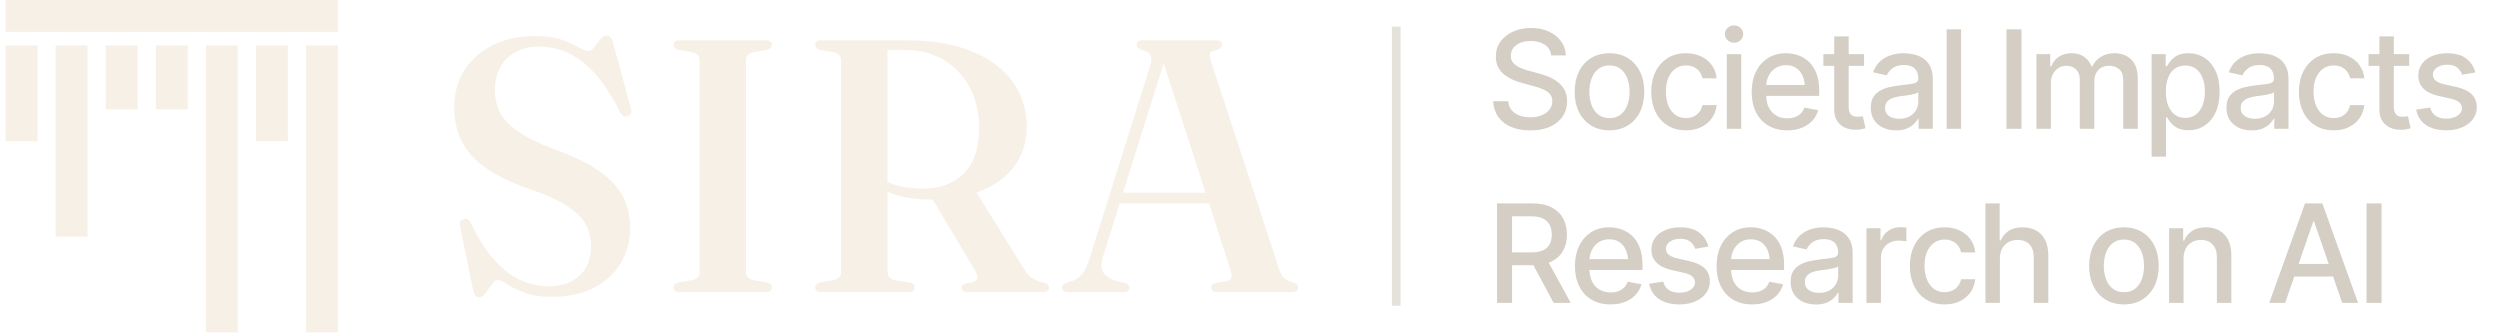
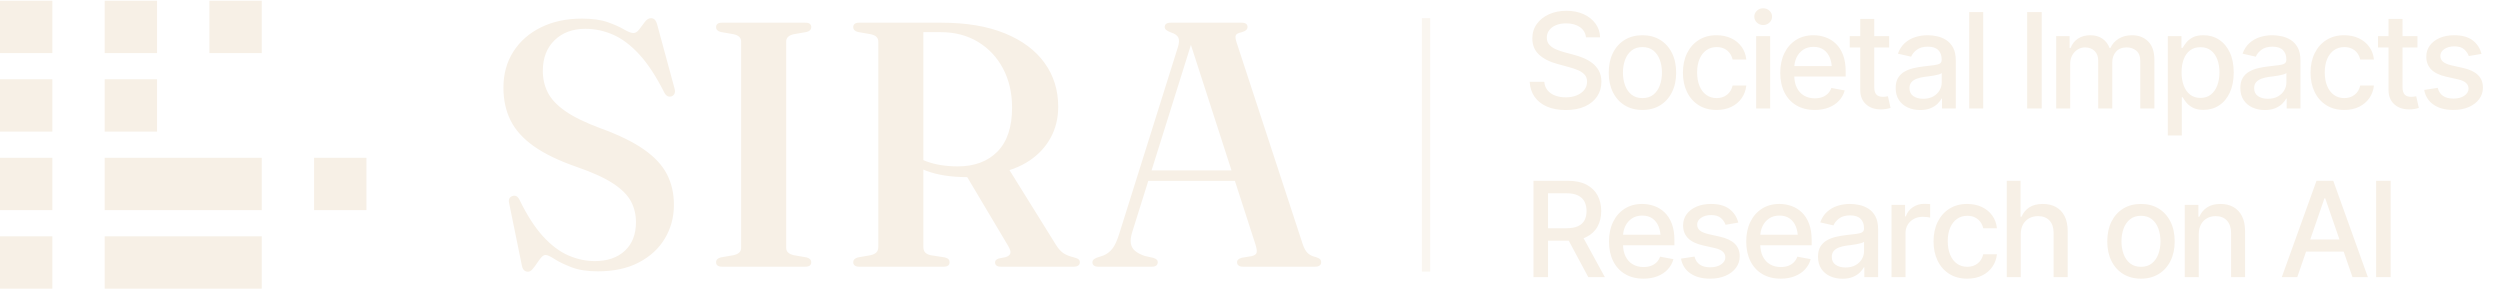
- <svg xmlns="http://www.w3.org/2000/svg" viewBox="0 0 691.9 92.4" width="692" height="92">
-   <path fill="#f7f0e6" d="M0.000 0.000h92.400v8.860h-92.400ZM0.000 12.658h8.860v26.581h-8.860ZM13.923 12.658h8.860v53.162h-8.860ZM27.847 12.658h8.860v17.721h-8.860ZM41.770 12.658h8.860v17.721h-8.860ZM55.693 12.658h8.860v79.742h-8.860ZM69.616 12.658h8.860v26.581h-8.860ZM83.540 12.658h8.860v79.742h-8.860Z" />
-   <path transform="translate(120.1 81.2)" fill="#f7f0e6" d="M31.67 1.33Q27.187 1.33 24.142 0.153Q21.098 -1.023 19.29 -2.193Q17.482 -3.363 16.723 -3.363Q16.078 -3.363 15.463 -2.639Q14.848 -1.915 14.221 -0.962Q13.593 -0.008 12.96 0.716Q12.327 1.44 11.647 1.44Q11.023 1.44 10.568 1.027Q10.113 0.615 9.933 -0.243L6.22 -18.433Q6.102 -19.108 6.341 -19.578Q6.58 -20.047 7.173 -20.257Q7.818 -20.503 8.334 -20.23Q8.85 -19.957 9.217 -19.223Q12.467 -12.537 15.997 -8.692Q19.528 -4.847 23.265 -3.228Q27.002 -1.61 30.823 -1.61Q36.278 -1.61 39.456 -4.57Q42.633 -7.53 42.647 -12.74Q42.66 -15.97 41.239 -18.689Q39.818 -21.408 36.103 -23.861Q32.388 -26.313 25.523 -28.67Q17.893 -31.335 13.308 -34.588Q8.723 -37.84 6.673 -41.967Q4.623 -46.093 4.623 -51.35Q4.623 -57.267 7.488 -61.732Q10.353 -66.197 15.435 -68.685Q20.517 -71.173 27.127 -71.173Q31.635 -71.173 34.54 -70.146Q37.445 -69.118 39.197 -68.077Q40.948 -67.037 41.927 -67.037Q42.807 -67.037 43.597 -68.095Q44.387 -69.153 45.2 -70.225Q46.013 -71.297 46.943 -71.297Q47.57 -71.297 48.004 -70.898Q48.438 -70.5 48.74 -69.43L53.737 -51.023Q53.947 -50.267 53.714 -49.69Q53.482 -49.113 52.863 -48.88Q52.23 -48.67 51.708 -48.938Q51.185 -49.205 50.82 -49.873Q47.295 -56.882 43.609 -60.887Q39.923 -64.892 36.061 -66.569Q32.198 -68.247 28.133 -68.247Q22.673 -68.247 19.298 -64.978Q15.923 -61.71 15.923 -56.137Q15.923 -52.835 17.327 -50.015Q18.732 -47.195 22.336 -44.664Q25.94 -42.133 32.513 -39.697Q40.427 -36.813 45.023 -33.567Q49.62 -30.322 51.583 -26.43Q53.547 -22.538 53.533 -17.683Q53.52 -12.42 50.942 -8.104Q48.365 -3.788 43.492 -1.229Q38.618 1.33 31.67 1.33ZM85.74 -5.423Q85.74 -4.566 86.302 -4.055Q86.865 -3.543 87.937 -3.3L91.593 -2.663Q92.93 -2.308 92.93 -1.268Q92.93 -0.696 92.526 -0.348Q92.122 0.0 91.24 0.0H67.317Q66.448 0.0 66.038 -0.348Q65.627 -0.696 65.627 -1.268Q65.627 -2.308 66.963 -2.663L70.62 -3.3Q71.717 -3.543 72.267 -4.055Q72.817 -4.566 72.817 -5.423V-64.577Q72.817 -65.434 72.267 -65.951Q71.717 -66.468 70.62 -66.7L66.963 -67.337Q65.627 -67.685 65.627 -68.74Q65.627 -69.332 66.038 -69.666Q66.448 -70.0 67.317 -70.0H91.24Q92.122 -70.0 92.526 -69.666Q92.93 -69.332 92.93 -68.74Q92.93 -67.685 91.593 -67.337L87.937 -66.7Q86.865 -66.468 86.302 -65.951Q85.74 -65.434 85.74 -64.577ZM163.78 -45.9Q163.78 -40.958 161.601 -36.981Q159.422 -33.003 155.449 -30.378Q151.477 -27.753 146.005 -26.777Q144.562 -26.533 143.222 -26.282Q141.883 -26.03 140.519 -25.867Q139.155 -25.703 137.575 -25.703Q134.158 -25.703 131.248 -26.158Q128.338 -26.613 125.978 -27.503Q123.618 -28.392 121.82 -29.68L122.217 -32.233Q123.795 -31.047 125.82 -30.275Q127.845 -29.503 130.17 -29.14Q132.495 -28.777 134.942 -28.777Q142.168 -28.777 146.356 -33.035Q150.543 -37.293 150.543 -45.647Q150.543 -51.933 147.967 -56.815Q145.39 -61.697 140.777 -64.492Q136.165 -67.287 130.078 -67.287H125.09V-5.68Q125.09 -4.673 125.594 -4.114Q126.098 -3.555 127.153 -3.3L131.277 -2.663Q132.043 -2.438 132.328 -2.117Q132.613 -1.795 132.613 -1.26Q132.613 0.0 130.923 0.0H106.667Q105.802 0.0 105.389 -0.353Q104.977 -0.707 104.977 -1.26Q104.977 -2.308 106.313 -2.663L109.97 -3.3Q111.078 -3.555 111.622 -4.114Q112.167 -4.673 112.167 -5.68V-64.577Q112.167 -65.443 111.617 -65.956Q111.067 -66.468 109.97 -66.7L106.313 -67.337Q104.977 -67.692 104.977 -68.74Q104.977 -69.332 105.389 -69.666Q105.802 -70.0 106.667 -70.0H130.308Q140.98 -70.0 148.452 -66.954Q155.925 -63.908 159.852 -58.479Q163.78 -53.05 163.78 -45.9ZM136.852 -27.09 149.283 -28.537 163.218 -6.133Q164.248 -4.508 165.402 -3.795Q166.555 -3.082 168.237 -2.69Q169.27 -2.415 169.628 -2.105Q169.987 -1.795 169.987 -1.26Q169.987 -0.707 169.554 -0.353Q169.122 0.0 168.243 0.0H147.342Q145.665 0.0 145.665 -1.26Q145.665 -1.662 145.922 -1.906Q146.18 -2.15 146.722 -2.357L148.712 -2.743Q149.858 -3.122 150.049 -3.851Q150.24 -4.58 149.432 -5.947ZM188.545 -27.627H216.465L216.682 -24.633H188.202ZM192.333 -1.26Q192.333 -0.707 191.932 -0.353Q191.532 0.0 190.663 0.0H175.273Q174.43 0.0 174.01 -0.347Q173.59 -0.693 173.59 -1.247Q173.59 -1.702 173.874 -1.997Q174.158 -2.292 174.803 -2.57L176.73 -3.208Q178.205 -3.802 179.287 -5.131Q180.37 -6.46 181.342 -9.617L198.082 -62.875Q198.673 -64.747 198.25 -65.703Q197.827 -66.66 196.145 -67.197Q195.165 -67.575 194.748 -67.922Q194.332 -68.268 194.332 -68.767Q194.332 -69.368 194.764 -69.684Q195.197 -70.0 196.075 -70.0H216.382Q217.262 -70.0 217.675 -69.684Q218.088 -69.368 218.088 -68.78Q218.088 -68.255 217.696 -67.891Q217.303 -67.527 216.365 -67.247Q215 -66.977 214.737 -66.4Q214.475 -65.823 214.928 -64.413L233.878 -6.597Q234.452 -4.81 235.318 -3.943Q236.185 -3.077 237.688 -2.765Q238.59 -2.463 238.902 -2.136Q239.215 -1.808 239.215 -1.26Q239.215 -0.707 238.788 -0.353Q238.362 0.0 237.495 0.0H216.788Q215.933 0.0 215.507 -0.353Q215.082 -0.707 215.082 -1.26Q215.082 -1.768 215.418 -2.065Q215.755 -2.362 216.445 -2.57L219.342 -3.04Q220.583 -3.355 220.717 -4.124Q220.85 -4.893 220.342 -6.457L201.395 -65.037L202.748 -66.49L185.003 -9.907Q184.402 -7.968 184.622 -6.662Q184.843 -5.355 185.857 -4.516Q186.87 -3.677 188.6 -3.087L191.03 -2.543Q191.693 -2.333 192.013 -2.052Q192.333 -1.77 192.333 -1.26Z" />
-   <rect x="385.4" y="7.4" width="2.4" height="77.6" fill="#d4cec4" opacity="0.6" />
-   <path transform="translate(412.4 35.8)" fill="#d4cec4" d="M11.482 0.453Q8.387 0.453 6.114 -0.525Q3.841 -1.503 2.557 -3.321Q1.273 -5.14 1.136 -7.645H5.322Q5.455 -6.145 6.303 -5.155Q7.151 -4.164 8.5 -3.674Q9.849 -3.184 11.459 -3.184Q13.229 -3.184 14.617 -3.748Q16.005 -4.312 16.801 -5.323Q17.597 -6.335 17.597 -7.689Q17.597 -8.914 16.894 -9.691Q16.191 -10.469 15.007 -10.977Q13.823 -11.485 12.343 -11.875L9.084 -12.766Q5.756 -13.664 3.828 -15.428Q1.9 -17.193 1.9 -20.084Q1.9 -22.466 3.188 -24.249Q4.475 -26.032 6.693 -27.025Q8.91 -28.018 11.675 -28.018Q14.484 -28.018 16.634 -27.029Q18.785 -26.04 20.03 -24.32Q21.275 -22.6 21.338 -20.395H17.286Q17.074 -22.299 15.521 -23.355Q13.968 -24.411 11.586 -24.411Q9.901 -24.411 8.654 -23.882Q7.407 -23.353 6.728 -22.425Q6.049 -21.497 6.049 -20.306Q6.049 -19.004 6.852 -18.185Q7.656 -17.367 8.823 -16.894Q9.99 -16.421 11.066 -16.128L13.745 -15.408Q15.063 -15.074 16.452 -14.513Q17.842 -13.953 19.039 -13.057Q20.236 -12.161 20.972 -10.832Q21.709 -9.504 21.709 -7.63Q21.709 -5.303 20.505 -3.475Q19.301 -1.648 17.018 -0.597Q14.736 0.453 11.482 0.453ZM33.469 0.43Q30.552 0.43 28.379 -0.907Q26.207 -2.245 25.01 -4.655Q23.813 -7.066 23.813 -10.257Q23.813 -13.493 25.01 -15.911Q26.207 -18.328 28.379 -19.666Q30.552 -21.004 33.469 -21.004Q36.401 -21.004 38.573 -19.666Q40.746 -18.328 41.95 -15.911Q43.155 -13.493 43.155 -10.257Q43.155 -7.066 41.95 -4.655Q40.746 -2.245 38.573 -0.907Q36.401 0.43 33.469 0.43ZM33.476 -2.969Q35.391 -2.969 36.627 -3.967Q37.863 -4.965 38.471 -6.63Q39.08 -8.294 39.08 -10.264Q39.08 -12.268 38.471 -13.935Q37.863 -15.601 36.627 -16.603Q35.391 -17.605 33.476 -17.605Q31.588 -17.605 30.346 -16.603Q29.105 -15.601 28.496 -13.935Q27.888 -12.268 27.888 -10.264Q27.888 -8.294 28.496 -6.63Q29.105 -4.965 30.346 -3.967Q31.588 -2.969 33.476 -2.969ZM54.751 0.43Q51.76 0.43 49.595 -0.944Q47.429 -2.319 46.262 -4.73Q45.095 -7.14 45.095 -10.257Q45.095 -13.434 46.285 -15.851Q47.474 -18.269 49.639 -19.636Q51.805 -21.004 54.721 -21.004Q57.085 -21.004 58.933 -20.137Q60.781 -19.271 61.924 -17.699Q63.067 -16.128 63.279 -14.027H59.345Q59.134 -15.003 58.551 -15.82Q57.969 -16.636 57.019 -17.12Q56.069 -17.605 54.773 -17.605Q53.092 -17.605 51.834 -16.721Q50.576 -15.838 49.873 -14.209Q49.17 -12.58 49.17 -10.354Q49.17 -8.101 49.858 -6.438Q50.547 -4.776 51.812 -3.872Q53.078 -2.969 54.773 -2.969Q56.518 -2.969 57.748 -3.93Q58.978 -4.891 59.345 -6.568H63.279Q63.064 -4.55 61.967 -2.971Q60.871 -1.392 59.039 -0.481Q57.208 0.43 54.751 0.43ZM66.103 0.0V-20.744H70.118V0.0ZM68.122 -23.928Q67.075 -23.928 66.326 -24.633Q65.576 -25.338 65.576 -26.333Q65.576 -27.331 66.326 -28.034Q67.075 -28.738 68.122 -28.738Q69.168 -28.738 69.918 -28.034Q70.667 -27.331 70.667 -26.335Q70.667 -25.338 69.918 -24.633Q69.168 -23.928 68.122 -23.928ZM82.906 0.43Q79.852 0.43 77.627 -0.892Q75.403 -2.215 74.211 -4.616Q73.02 -7.017 73.02 -10.227Q73.02 -13.422 74.198 -15.848Q75.377 -18.273 77.518 -19.638Q79.659 -21.004 82.542 -21.004Q84.305 -21.004 85.962 -20.427Q87.619 -19.85 88.936 -18.608Q90.254 -17.367 91.022 -15.386Q91.79 -13.404 91.79 -10.591V-9.151H75.291V-12.164H89.712L87.842 -11.163Q87.842 -13.077 87.248 -14.541Q86.654 -16.005 85.478 -16.838Q84.301 -17.671 82.557 -17.671Q80.813 -17.671 79.577 -16.831Q78.342 -15.99 77.689 -14.616Q77.035 -13.241 77.035 -11.608V-9.559Q77.035 -7.429 77.776 -5.941Q78.516 -4.453 79.848 -3.678Q81.18 -2.902 82.936 -2.902Q84.082 -2.902 85.023 -3.234Q85.964 -3.566 86.647 -4.234Q87.329 -4.902 87.686 -5.878L91.508 -5.166Q91.052 -3.488 89.881 -2.228Q88.71 -0.969 86.934 -0.269Q85.159 0.43 82.906 0.43ZM104.259 -20.744V-17.493H92.948V-20.744ZM95.969 -25.68H99.984V-6.086Q99.984 -4.665 100.585 -3.999Q101.186 -3.332 102.492 -3.332Q102.812 -3.332 103.177 -3.377Q103.543 -3.422 103.91 -3.496L104.66 -0.156Q104.047 0.048 103.327 0.16Q102.607 0.271 101.888 0.271Q99.186 0.271 97.577 -1.236Q95.969 -2.742 95.969 -5.262ZM113.154 0.453Q111.183 0.453 109.586 -0.28Q107.988 -1.013 107.061 -2.423Q106.133 -3.833 106.133 -5.863Q106.133 -7.63 106.812 -8.754Q107.491 -9.879 108.641 -10.545Q109.792 -11.211 111.204 -11.547Q112.616 -11.882 114.096 -12.053Q115.959 -12.272 117.112 -12.413Q118.264 -12.554 118.796 -12.879Q119.329 -13.204 119.329 -13.931V-14.035Q119.329 -15.783 118.338 -16.753Q117.347 -17.723 115.388 -17.723Q113.362 -17.723 112.189 -16.837Q111.016 -15.95 110.571 -14.851L106.771 -15.712Q107.45 -17.605 108.755 -18.77Q110.059 -19.935 111.757 -20.47Q113.454 -21.004 115.321 -21.004Q116.564 -21.004 117.956 -20.714Q119.347 -20.425 120.583 -19.653Q121.819 -18.881 122.596 -17.454Q123.374 -16.028 123.374 -13.768V0.0H119.425V-2.843H119.277Q118.898 -2.074 118.114 -1.316Q117.329 -0.557 116.104 -0.052Q114.879 0.453 113.154 0.453ZM114.022 -2.776Q115.707 -2.776 116.896 -3.44Q118.086 -4.104 118.715 -5.179Q119.344 -6.253 119.344 -7.466V-10.153Q119.121 -9.938 118.512 -9.76Q117.904 -9.582 117.123 -9.444Q116.342 -9.307 115.594 -9.211Q114.846 -9.114 114.356 -9.055Q113.187 -8.895 112.217 -8.544Q111.247 -8.194 110.668 -7.542Q110.089 -6.891 110.089 -5.804Q110.089 -4.308 111.196 -3.542Q112.304 -2.776 114.022 -2.776ZM131.237 -27.646V0.0H127.222V-27.646ZM148.026 -27.646V0.0H143.854V-27.646ZM152.178 0.0V-20.744H156.023V-17.337H156.305Q156.954 -19.063 158.427 -20.033Q159.901 -21.004 161.945 -21.004Q164.02 -21.004 165.426 -20.03Q166.833 -19.056 167.504 -17.337H167.727Q168.484 -19.011 170.096 -20.008Q171.709 -21.004 173.939 -21.004Q176.759 -21.004 178.556 -19.234Q180.352 -17.464 180.352 -13.901V0.0H176.307V-13.523Q176.307 -15.634 175.16 -16.575Q174.013 -17.516 172.418 -17.516Q170.451 -17.516 169.36 -16.3Q168.269 -15.085 168.269 -13.226V0.0H164.231V-13.79Q164.231 -15.471 163.188 -16.493Q162.146 -17.516 160.461 -17.516Q159.311 -17.516 158.338 -16.911Q157.366 -16.306 156.78 -15.243Q156.193 -14.179 156.193 -12.78V0.0ZM184.204 7.756V-20.744H188.115V-17.375H188.449Q188.813 -18.017 189.473 -18.87Q190.134 -19.724 191.316 -20.364Q192.498 -21.004 194.423 -21.004Q196.928 -21.004 198.886 -19.738Q200.843 -18.473 201.975 -16.081Q203.107 -13.69 203.107 -10.324Q203.107 -6.98 201.994 -4.572Q200.881 -2.163 198.921 -0.878Q196.962 0.408 194.438 0.408Q192.561 0.408 191.368 -0.23Q190.174 -0.868 189.495 -1.724Q188.816 -2.579 188.449 -3.236H188.219V7.756ZM193.563 -3.021Q195.359 -3.021 196.57 -3.991Q197.782 -4.962 198.4 -6.622Q199.018 -8.283 199.018 -10.354Q199.018 -12.413 198.407 -14.044Q197.797 -15.675 196.592 -16.625Q195.388 -17.575 193.563 -17.575Q191.8 -17.575 190.597 -16.677Q189.395 -15.779 188.774 -14.155Q188.152 -12.532 188.152 -10.354Q188.152 -8.183 188.781 -6.531Q189.41 -4.88 190.62 -3.95Q191.83 -3.021 193.563 -3.021ZM212.032 0.453Q210.061 0.453 208.464 -0.28Q206.866 -1.013 205.938 -2.423Q205.011 -3.833 205.011 -5.863Q205.011 -7.63 205.69 -8.754Q206.369 -9.879 207.519 -10.545Q208.67 -11.211 210.082 -11.547Q211.494 -11.882 212.974 -12.053Q214.837 -12.272 215.99 -12.413Q217.142 -12.554 217.674 -12.879Q218.207 -13.204 218.207 -13.931V-14.035Q218.207 -15.783 217.216 -16.753Q216.225 -17.723 214.266 -17.723Q212.24 -17.723 211.067 -16.837Q209.894 -15.95 209.449 -14.851L205.649 -15.712Q206.328 -17.605 207.633 -18.77Q208.937 -19.935 210.635 -20.47Q212.332 -21.004 214.199 -21.004Q215.442 -21.004 216.834 -20.714Q218.225 -20.425 219.461 -19.653Q220.697 -18.881 221.474 -17.454Q222.252 -16.028 222.252 -13.768V0.0H218.303V-2.843H218.155Q217.776 -2.074 216.991 -1.316Q216.207 -0.557 214.982 -0.052Q213.757 0.453 212.032 0.453ZM212.9 -2.776Q214.585 -2.776 215.774 -3.44Q216.964 -4.104 217.593 -5.179Q218.222 -6.253 218.222 -7.466V-10.153Q217.999 -9.938 217.39 -9.76Q216.782 -9.582 216.001 -9.444Q215.22 -9.307 214.472 -9.211Q213.724 -9.114 213.234 -9.055Q212.065 -8.895 211.095 -8.544Q210.124 -8.194 209.546 -7.542Q208.967 -6.891 208.967 -5.804Q208.967 -4.308 210.074 -3.542Q211.182 -2.776 212.9 -2.776ZM234.806 0.43Q231.815 0.43 229.65 -0.944Q227.484 -2.319 226.317 -4.73Q225.15 -7.14 225.15 -10.257Q225.15 -13.434 226.339 -15.851Q227.529 -18.269 229.694 -19.636Q231.859 -21.004 234.776 -21.004Q237.14 -21.004 238.988 -20.137Q240.836 -19.271 241.979 -17.699Q243.122 -16.128 243.334 -14.027H239.4Q239.188 -15.003 238.606 -15.82Q238.023 -16.636 237.073 -17.12Q236.123 -17.605 234.828 -17.605Q233.147 -17.605 231.889 -16.721Q230.631 -15.838 229.928 -14.209Q229.225 -12.58 229.225 -10.354Q229.225 -8.101 229.913 -6.438Q230.601 -4.776 231.867 -3.872Q233.132 -2.969 234.828 -2.969Q236.572 -2.969 237.802 -3.93Q239.033 -4.891 239.4 -6.568H243.334Q243.118 -4.55 242.022 -2.971Q240.925 -1.392 239.094 -0.481Q237.263 0.43 234.806 0.43ZM255.814 -20.744V-17.493H244.503V-20.744ZM247.523 -25.68H251.539V-6.086Q251.539 -4.665 252.14 -3.999Q252.741 -3.332 254.047 -3.332Q254.366 -3.332 254.732 -3.377Q255.097 -3.422 255.465 -3.496L256.214 -0.156Q255.602 0.048 254.882 0.16Q254.162 0.271 253.442 0.271Q250.741 0.271 249.132 -1.236Q247.523 -2.742 247.523 -5.262ZM274.194 -15.653 270.542 -15.029Q270.201 -16.065 269.242 -16.939Q268.282 -17.812 266.386 -17.812Q264.679 -17.812 263.536 -17.039Q262.393 -16.265 262.393 -15.081Q262.393 -14.038 263.163 -13.393Q263.933 -12.747 265.636 -12.35L268.947 -11.608Q271.793 -10.962 273.197 -9.574Q274.602 -8.186 274.602 -6.004Q274.602 -4.134 273.526 -2.681Q272.45 -1.228 270.544 -0.399Q268.639 0.43 266.134 0.43Q262.645 0.43 260.454 -1.071Q258.263 -2.572 257.754 -5.314L261.636 -5.908Q262.011 -4.375 263.15 -3.601Q264.289 -2.828 266.111 -2.828Q268.086 -2.828 269.28 -3.663Q270.475 -4.498 270.475 -5.678Q270.475 -7.648 267.536 -8.327L264.041 -9.114Q261.124 -9.778 259.74 -11.213Q258.355 -12.647 258.355 -14.844Q258.355 -16.688 259.382 -18.072Q260.408 -19.456 262.217 -20.23Q264.026 -21.004 266.356 -21.004Q269.733 -21.004 271.654 -19.54Q273.574 -18.076 274.194 -15.653Z" />
-   <path transform="translate(412.4 84.2)" fill="#d4cec4" d="M2.227 0.0V-27.646H12.09Q15.304 -27.646 17.421 -26.539Q19.538 -25.431 20.598 -23.474Q21.657 -21.516 21.657 -18.97Q21.657 -16.432 20.599 -14.51Q19.542 -12.587 17.412 -11.526Q15.282 -10.465 12.068 -10.465H4.616V-14.035H11.675Q13.723 -14.035 14.996 -14.621Q16.269 -15.207 16.859 -16.31Q17.449 -17.412 17.449 -18.97Q17.449 -20.544 16.851 -21.687Q16.254 -22.83 14.981 -23.449Q13.708 -24.069 11.645 -24.069H6.398V0.0ZM17.953 0.0 11.259 -12.484H15.883L22.704 0.0ZM33.773 0.43Q30.719 0.43 28.494 -0.892Q26.27 -2.215 25.079 -4.616Q23.887 -7.017 23.887 -10.227Q23.887 -13.422 25.066 -15.848Q26.244 -18.273 28.385 -19.638Q30.526 -21.004 33.41 -21.004Q35.172 -21.004 36.829 -20.427Q38.486 -19.85 39.804 -18.608Q41.121 -17.367 41.889 -15.386Q42.657 -13.404 42.657 -10.591V-9.151H26.158V-12.164H40.579L38.709 -11.163Q38.709 -13.077 38.115 -14.541Q37.521 -16.005 36.345 -16.838Q35.169 -17.671 33.424 -17.671Q31.68 -17.671 30.445 -16.831Q29.209 -15.99 28.556 -14.616Q27.903 -13.241 27.903 -11.608V-9.559Q27.903 -7.429 28.643 -5.941Q29.383 -4.453 30.715 -3.678Q32.048 -2.902 33.803 -2.902Q34.95 -2.902 35.89 -3.234Q36.831 -3.566 37.514 -4.234Q38.197 -4.902 38.553 -5.878L42.375 -5.166Q41.919 -3.488 40.748 -2.228Q39.577 -0.969 37.801 -0.269Q36.026 0.43 33.773 0.43ZM60.982 -15.653 57.33 -15.029Q56.989 -16.065 56.03 -16.939Q55.07 -17.812 53.174 -17.812Q51.467 -17.812 50.324 -17.039Q49.181 -16.265 49.181 -15.081Q49.181 -14.038 49.951 -13.393Q50.721 -12.747 52.424 -12.35L55.735 -11.608Q58.581 -10.962 59.985 -9.574Q61.39 -8.186 61.39 -6.004Q61.39 -4.134 60.314 -2.681Q59.238 -1.228 57.332 -0.399Q55.427 0.43 52.922 0.43Q49.433 0.43 47.242 -1.071Q45.051 -2.572 44.542 -5.314L48.424 -5.908Q48.799 -4.375 49.938 -3.601Q51.077 -2.828 52.899 -2.828Q54.874 -2.828 56.069 -3.663Q57.263 -4.498 57.263 -5.678Q57.263 -7.648 54.324 -8.327L50.829 -9.114Q47.912 -9.778 46.528 -11.213Q45.144 -12.647 45.144 -14.844Q45.144 -16.688 46.17 -18.072Q47.196 -19.456 49.005 -20.23Q50.814 -21.004 53.144 -21.004Q56.521 -21.004 58.442 -19.54Q60.362 -18.076 60.982 -15.653ZM73.146 0.43Q70.092 0.43 67.867 -0.892Q65.643 -2.215 64.452 -4.616Q63.26 -7.017 63.26 -10.227Q63.26 -13.422 64.439 -15.848Q65.617 -18.273 67.758 -19.638Q69.899 -21.004 72.783 -21.004Q74.545 -21.004 76.202 -20.427Q77.859 -19.85 79.177 -18.608Q80.494 -17.367 81.262 -15.386Q82.03 -13.404 82.03 -10.591V-9.151H65.531V-12.164H79.952L78.082 -11.163Q78.082 -13.077 77.488 -14.541Q76.894 -16.005 75.718 -16.838Q74.542 -17.671 72.797 -17.671Q71.053 -17.671 69.818 -16.831Q68.582 -15.99 67.929 -14.616Q67.276 -13.241 67.276 -11.608V-9.559Q67.276 -7.429 68.016 -5.941Q68.756 -4.453 70.089 -3.678Q71.421 -2.902 73.176 -2.902Q74.323 -2.902 75.263 -3.234Q76.204 -3.566 76.887 -4.234Q77.57 -4.902 77.926 -5.878L81.748 -5.166Q81.292 -3.488 80.121 -2.228Q78.95 -0.969 77.175 -0.269Q75.399 0.43 73.146 0.43ZM90.87 0.453Q88.899 0.453 87.302 -0.28Q85.704 -1.013 84.776 -2.423Q83.849 -3.833 83.849 -5.863Q83.849 -7.63 84.528 -8.754Q85.207 -9.879 86.357 -10.545Q87.508 -11.211 88.92 -11.547Q90.332 -11.882 91.812 -12.053Q93.675 -12.272 94.827 -12.413Q95.98 -12.554 96.512 -12.879Q97.045 -13.204 97.045 -13.931V-14.035Q97.045 -15.783 96.054 -16.753Q95.063 -17.723 93.104 -17.723Q91.078 -17.723 89.905 -16.837Q88.732 -15.95 88.287 -14.851L84.487 -15.712Q85.166 -17.605 86.47 -18.77Q87.775 -19.935 89.473 -20.47Q91.17 -21.004 93.037 -21.004Q94.28 -21.004 95.672 -20.714Q97.063 -20.425 98.299 -19.653Q99.535 -18.881 100.312 -17.454Q101.09 -16.028 101.09 -13.768V0.0H97.141V-2.843H96.993Q96.614 -2.074 95.829 -1.316Q95.045 -0.557 93.82 -0.052Q92.595 0.453 90.87 0.453ZM91.738 -2.776Q93.423 -2.776 94.612 -3.44Q95.802 -4.104 96.431 -5.179Q97.06 -6.253 97.06 -7.466V-10.153Q96.837 -9.938 96.228 -9.76Q95.62 -9.582 94.839 -9.444Q94.057 -9.307 93.31 -9.211Q92.562 -9.114 92.072 -9.055Q90.903 -8.895 89.933 -8.544Q88.962 -8.194 88.383 -7.542Q87.805 -6.891 87.805 -5.804Q87.805 -4.308 88.912 -3.542Q90.02 -2.776 91.738 -2.776ZM104.938 0.0V-20.744H108.82V-17.427H109.042Q109.614 -19.1 111.055 -20.067Q112.497 -21.034 114.312 -21.034Q114.69 -21.034 115.202 -21.011Q115.714 -20.989 116.026 -20.945V-17.093Q115.781 -17.163 115.16 -17.239Q114.538 -17.315 113.904 -17.315Q112.482 -17.315 111.358 -16.712Q110.233 -16.109 109.593 -15.057Q108.953 -14.005 108.953 -12.639V0.0ZM126.651 0.43Q123.66 0.43 121.494 -0.944Q119.329 -2.319 118.162 -4.73Q116.995 -7.14 116.995 -10.257Q116.995 -13.434 118.184 -15.851Q119.373 -18.269 121.539 -19.636Q123.704 -21.004 126.621 -21.004Q128.985 -21.004 130.833 -20.137Q132.681 -19.271 133.824 -17.699Q134.967 -16.128 135.178 -14.027H131.245Q131.033 -15.003 130.451 -15.82Q129.868 -16.636 128.918 -17.12Q127.968 -17.605 126.673 -17.605Q124.992 -17.605 123.734 -16.721Q122.476 -15.838 121.773 -14.209Q121.069 -12.58 121.069 -10.354Q121.069 -8.101 121.758 -6.438Q122.446 -4.776 123.712 -3.872Q124.977 -2.969 126.673 -2.969Q128.417 -2.969 129.647 -3.93Q130.877 -4.891 131.245 -6.568H135.178Q134.963 -4.55 133.867 -2.971Q132.77 -1.392 130.939 -0.481Q129.107 0.43 126.651 0.43ZM142.018 -12.305V0.0H138.002V-27.646H141.958V-17.337H142.24Q142.96 -19.026 144.452 -20.015Q145.944 -21.004 148.363 -21.004Q150.493 -21.004 152.095 -20.128Q153.696 -19.252 154.588 -17.514Q155.481 -15.775 155.481 -13.181V0.0H151.436V-12.691Q151.436 -14.988 150.258 -16.248Q149.079 -17.508 146.983 -17.508Q145.539 -17.508 144.424 -16.894Q143.309 -16.28 142.663 -15.124Q142.018 -13.968 142.018 -12.305ZM176.488 0.43Q173.572 0.43 171.399 -0.907Q169.226 -2.245 168.029 -4.655Q166.833 -7.066 166.833 -10.257Q166.833 -13.493 168.029 -15.911Q169.226 -18.328 171.399 -19.666Q173.572 -21.004 176.488 -21.004Q179.42 -21.004 181.593 -19.666Q183.766 -18.328 184.97 -15.911Q186.174 -13.493 186.174 -10.257Q186.174 -7.066 184.97 -4.655Q183.766 -2.245 181.593 -0.907Q179.42 0.43 176.488 0.43ZM176.496 -2.969Q178.411 -2.969 179.646 -3.967Q180.882 -4.965 181.491 -6.63Q182.099 -8.294 182.099 -10.264Q182.099 -12.268 181.491 -13.935Q180.882 -15.601 179.646 -16.603Q178.411 -17.605 176.496 -17.605Q174.607 -17.605 173.366 -16.603Q172.124 -15.601 171.516 -13.935Q170.907 -12.268 170.907 -10.264Q170.907 -8.294 171.516 -6.63Q172.124 -4.965 173.366 -3.967Q174.607 -2.969 176.496 -2.969ZM193.08 -12.305V0.0H189.065V-20.744H192.976V-17.337H193.243Q193.96 -19.011 195.461 -20.008Q196.962 -21.004 199.307 -21.004Q201.426 -21.004 203.012 -20.121Q204.599 -19.237 205.482 -17.497Q206.365 -15.757 206.365 -13.181V0.0H202.35V-12.691Q202.35 -14.944 201.17 -16.226Q199.99 -17.508 197.941 -17.508Q196.542 -17.508 195.442 -16.894Q194.342 -16.28 193.711 -15.124Q193.08 -13.968 193.08 -12.305ZM221.335 0.0H216.897L226.857 -27.646H231.666L241.597 0.0H237.188L229.358 -22.622H229.136ZM222.077 -10.821H236.431V-7.325H222.077ZM248.128 -27.646V0.0H243.957V-27.646Z" />
+ <svg xmlns="http://www.w3.org/2000/svg" viewBox="0 0 717.2 82.6" width="717" height="83">
+   <path fill="#f7f0e6" d="M0.000 0.000h15.018v15.018h-15.018ZM30.036 0.000h15.018v15.018h-15.018ZM60.073 0.000h15.018v15.018h-15.018ZM0.000 22.527h15.018v15.018h-15.018ZM30.036 22.527h15.018v15.018h-15.018ZM0.000 45.055h15.018v15.018h-15.018ZM30.036 45.055h45.055v15.018h-45.055ZM90.109 45.055h15.018v15.018h-15.018ZM0.000 67.582h15.018v15.018h-15.018ZM30.036 67.582h45.055v15.018h-45.055Z" />
+   <path transform="translate(139.8 76.3)" fill="#f7f0e6" d="M31.67 1.33Q27.187 1.33 24.142 0.153Q21.098 -1.023 19.29 -2.193Q17.482 -3.363 16.723 -3.363Q16.078 -3.363 15.463 -2.639Q14.848 -1.915 14.221 -0.962Q13.593 -0.008 12.96 0.716Q12.327 1.44 11.647 1.44Q11.023 1.44 10.568 1.027Q10.113 0.615 9.933 -0.243L6.22 -18.433Q6.102 -19.108 6.341 -19.578Q6.58 -20.047 7.173 -20.257Q7.818 -20.503 8.334 -20.23Q8.85 -19.957 9.217 -19.223Q12.467 -12.537 15.997 -8.692Q19.528 -4.847 23.265 -3.228Q27.002 -1.61 30.823 -1.61Q36.278 -1.61 39.456 -4.57Q42.633 -7.53 42.647 -12.74Q42.66 -15.97 41.239 -18.689Q39.818 -21.408 36.103 -23.861Q32.388 -26.313 25.523 -28.67Q17.893 -31.335 13.308 -34.588Q8.723 -37.84 6.673 -41.967Q4.623 -46.093 4.623 -51.35Q4.623 -57.267 7.488 -61.732Q10.353 -66.197 15.435 -68.685Q20.517 -71.173 27.127 -71.173Q31.635 -71.173 34.54 -70.146Q37.445 -69.118 39.197 -68.077Q40.948 -67.037 41.927 -67.037Q42.807 -67.037 43.597 -68.095Q44.387 -69.153 45.2 -70.225Q46.013 -71.297 46.943 -71.297Q47.57 -71.297 48.004 -70.898Q48.438 -70.5 48.74 -69.43L53.737 -51.023Q53.947 -50.267 53.714 -49.69Q53.482 -49.113 52.863 -48.88Q52.23 -48.67 51.708 -48.938Q51.185 -49.205 50.82 -49.873Q47.295 -56.882 43.609 -60.887Q39.923 -64.892 36.061 -66.569Q32.198 -68.247 28.133 -68.247Q22.673 -68.247 19.298 -64.978Q15.923 -61.71 15.923 -56.137Q15.923 -52.835 17.327 -50.015Q18.732 -47.195 22.336 -44.664Q25.94 -42.133 32.513 -39.697Q40.427 -36.813 45.023 -33.567Q49.62 -30.322 51.583 -26.43Q53.547 -22.538 53.533 -17.683Q53.52 -12.42 50.942 -8.104Q48.365 -3.788 43.492 -1.229Q38.618 1.33 31.67 1.33ZM85.74 -5.423Q85.74 -4.566 86.302 -4.055Q86.865 -3.543 87.937 -3.3L91.593 -2.663Q92.93 -2.308 92.93 -1.268Q92.93 -0.696 92.526 -0.348Q92.122 0.0 91.24 0.0H67.317Q66.448 0.0 66.038 -0.348Q65.627 -0.696 65.627 -1.268Q65.627 -2.308 66.963 -2.663L70.62 -3.3Q71.717 -3.543 72.267 -4.055Q72.817 -4.566 72.817 -5.423V-64.577Q72.817 -65.434 72.267 -65.951Q71.717 -66.468 70.62 -66.7L66.963 -67.337Q65.627 -67.685 65.627 -68.74Q65.627 -69.332 66.038 -69.666Q66.448 -70.0 67.317 -70.0H91.24Q92.122 -70.0 92.526 -69.666Q92.93 -69.332 92.93 -68.74Q92.93 -67.685 91.593 -67.337L87.937 -66.7Q86.865 -66.468 86.302 -65.951Q85.74 -65.434 85.74 -64.577ZM163.78 -45.9Q163.78 -40.958 161.601 -36.981Q159.422 -33.003 155.449 -30.378Q151.477 -27.753 146.005 -26.777Q144.562 -26.533 143.222 -26.282Q141.883 -26.03 140.519 -25.867Q139.155 -25.703 137.575 -25.703Q134.158 -25.703 131.248 -26.158Q128.338 -26.613 125.978 -27.503Q123.618 -28.392 121.82 -29.68L122.217 -32.233Q123.795 -31.047 125.82 -30.275Q127.845 -29.503 130.17 -29.14Q132.495 -28.777 134.942 -28.777Q142.168 -28.777 146.356 -33.035Q150.543 -37.293 150.543 -45.647Q150.543 -51.933 147.967 -56.815Q145.39 -61.697 140.777 -64.492Q136.165 -67.287 130.078 -67.287H125.09V-5.68Q125.09 -4.673 125.594 -4.114Q126.098 -3.555 127.153 -3.3L131.277 -2.663Q132.043 -2.438 132.328 -2.117Q132.613 -1.795 132.613 -1.26Q132.613 0.0 130.923 0.0H106.667Q105.802 0.0 105.389 -0.353Q104.977 -0.707 104.977 -1.26Q104.977 -2.308 106.313 -2.663L109.97 -3.3Q111.078 -3.555 111.622 -4.114Q112.167 -4.673 112.167 -5.68V-64.577Q112.167 -65.443 111.617 -65.956Q111.067 -66.468 109.97 -66.7L106.313 -67.337Q104.977 -67.692 104.977 -68.74Q104.977 -69.332 105.389 -69.666Q105.802 -70.0 106.667 -70.0H130.308Q140.98 -70.0 148.452 -66.954Q155.925 -63.908 159.852 -58.479Q163.78 -53.05 163.78 -45.9ZM136.852 -27.09 149.283 -28.537 163.218 -6.133Q164.248 -4.508 165.402 -3.795Q166.555 -3.082 168.237 -2.69Q169.27 -2.415 169.628 -2.105Q169.987 -1.795 169.987 -1.26Q169.987 -0.707 169.554 -0.353Q169.122 0.0 168.243 0.0H147.342Q145.665 0.0 145.665 -1.26Q145.665 -1.662 145.922 -1.906Q146.18 -2.15 146.722 -2.357L148.712 -2.743Q149.858 -3.122 150.049 -3.851Q150.24 -4.58 149.432 -5.947ZM188.545 -27.627H216.465L216.682 -24.633H188.202ZM192.333 -1.26Q192.333 -0.707 191.932 -0.353Q191.532 0.0 190.663 0.0H175.273Q174.43 0.0 174.01 -0.347Q173.59 -0.693 173.59 -1.247Q173.59 -1.702 173.874 -1.997Q174.158 -2.292 174.803 -2.57L176.73 -3.208Q178.205 -3.802 179.287 -5.131Q180.37 -6.46 181.342 -9.617L198.082 -62.875Q198.673 -64.747 198.25 -65.703Q197.827 -66.66 196.145 -67.197Q195.165 -67.575 194.748 -67.922Q194.332 -68.268 194.332 -68.767Q194.332 -69.368 194.764 -69.684Q195.197 -70.0 196.075 -70.0H216.382Q217.262 -70.0 217.675 -69.684Q218.088 -69.368 218.088 -68.78Q218.088 -68.255 217.696 -67.891Q217.303 -67.527 216.365 -67.247Q215 -66.977 214.737 -66.4Q214.475 -65.823 214.928 -64.413L233.878 -6.597Q234.452 -4.81 235.318 -3.943Q236.185 -3.077 237.688 -2.765Q238.59 -2.463 238.902 -2.136Q239.215 -1.808 239.215 -1.26Q239.215 -0.707 238.788 -0.353Q238.362 0.0 237.495 0.0H216.788Q215.933 0.0 215.507 -0.353Q215.082 -0.707 215.082 -1.26Q215.082 -1.768 215.418 -2.065Q215.755 -2.362 216.445 -2.57L219.342 -3.04Q220.583 -3.355 220.717 -4.124Q220.85 -4.893 220.342 -6.457L201.395 -65.037L202.748 -66.49L185.003 -9.907Q184.402 -7.968 184.622 -6.662Q184.843 -5.355 185.857 -4.516Q186.87 -3.677 188.6 -3.087L191.03 -2.543Q191.693 -2.333 192.013 -2.052Q192.333 -1.77 192.333 -1.26Z" />
+   <rect x="407.9" y="5.0" width="2.4" height="72.7" fill="#f7f0e6" opacity="0.6" />
+   <path transform="translate(437.7 30.9)" fill="#f7f0e6" d="M11.482 0.453Q8.387 0.453 6.114 -0.525Q3.841 -1.503 2.557 -3.321Q1.273 -5.14 1.136 -7.645H5.322Q5.455 -6.145 6.303 -5.155Q7.151 -4.164 8.5 -3.674Q9.849 -3.184 11.459 -3.184Q13.229 -3.184 14.617 -3.748Q16.005 -4.312 16.801 -5.323Q17.597 -6.335 17.597 -7.689Q17.597 -8.914 16.894 -9.691Q16.191 -10.469 15.007 -10.977Q13.823 -11.485 12.343 -11.875L9.084 -12.766Q5.756 -13.664 3.828 -15.428Q1.9 -17.193 1.9 -20.084Q1.9 -22.466 3.188 -24.249Q4.475 -26.032 6.693 -27.025Q8.91 -28.018 11.675 -28.018Q14.484 -28.018 16.634 -27.029Q18.785 -26.04 20.03 -24.32Q21.275 -22.6 21.338 -20.395H17.286Q17.074 -22.299 15.521 -23.355Q13.968 -24.411 11.586 -24.411Q9.901 -24.411 8.654 -23.882Q7.407 -23.353 6.728 -22.425Q6.049 -21.497 6.049 -20.306Q6.049 -19.004 6.852 -18.185Q7.656 -17.367 8.823 -16.894Q9.99 -16.421 11.066 -16.128L13.745 -15.408Q15.063 -15.074 16.452 -14.513Q17.842 -13.953 19.039 -13.057Q20.236 -12.161 20.972 -10.832Q21.709 -9.504 21.709 -7.63Q21.709 -5.303 20.505 -3.475Q19.301 -1.648 17.018 -0.597Q14.736 0.453 11.482 0.453ZM33.469 0.43Q30.552 0.43 28.379 -0.907Q26.207 -2.245 25.01 -4.655Q23.813 -7.066 23.813 -10.257Q23.813 -13.493 25.01 -15.911Q26.207 -18.328 28.379 -19.666Q30.552 -21.004 33.469 -21.004Q36.401 -21.004 38.573 -19.666Q40.746 -18.328 41.95 -15.911Q43.155 -13.493 43.155 -10.257Q43.155 -7.066 41.95 -4.655Q40.746 -2.245 38.573 -0.907Q36.401 0.43 33.469 0.43ZM33.476 -2.969Q35.391 -2.969 36.627 -3.967Q37.863 -4.965 38.471 -6.63Q39.08 -8.294 39.08 -10.264Q39.08 -12.268 38.471 -13.935Q37.863 -15.601 36.627 -16.603Q35.391 -17.605 33.476 -17.605Q31.588 -17.605 30.346 -16.603Q29.105 -15.601 28.496 -13.935Q27.888 -12.268 27.888 -10.264Q27.888 -8.294 28.496 -6.63Q29.105 -4.965 30.346 -3.967Q31.588 -2.969 33.476 -2.969ZM54.751 0.43Q51.76 0.43 49.595 -0.944Q47.429 -2.319 46.262 -4.73Q45.095 -7.14 45.095 -10.257Q45.095 -13.434 46.285 -15.851Q47.474 -18.269 49.639 -19.636Q51.805 -21.004 54.721 -21.004Q57.085 -21.004 58.933 -20.137Q60.781 -19.271 61.924 -17.699Q63.067 -16.128 63.279 -14.027H59.345Q59.134 -15.003 58.551 -15.82Q57.969 -16.636 57.019 -17.12Q56.069 -17.605 54.773 -17.605Q53.092 -17.605 51.834 -16.721Q50.576 -15.838 49.873 -14.209Q49.17 -12.58 49.17 -10.354Q49.17 -8.101 49.858 -6.438Q50.547 -4.776 51.812 -3.872Q53.078 -2.969 54.773 -2.969Q56.518 -2.969 57.748 -3.93Q58.978 -4.891 59.345 -6.568H63.279Q63.064 -4.55 61.967 -2.971Q60.871 -1.392 59.039 -0.481Q57.208 0.43 54.751 0.43ZM66.103 0.0V-20.744H70.118V0.0ZM68.122 -23.928Q67.075 -23.928 66.326 -24.633Q65.576 -25.338 65.576 -26.333Q65.576 -27.331 66.326 -28.034Q67.075 -28.738 68.122 -28.738Q69.168 -28.738 69.918 -28.034Q70.667 -27.331 70.667 -26.335Q70.667 -25.338 69.918 -24.633Q69.168 -23.928 68.122 -23.928ZM82.906 0.43Q79.852 0.43 77.627 -0.892Q75.403 -2.215 74.211 -4.616Q73.02 -7.017 73.02 -10.227Q73.02 -13.422 74.198 -15.848Q75.377 -18.273 77.518 -19.638Q79.659 -21.004 82.542 -21.004Q84.305 -21.004 85.962 -20.427Q87.619 -19.85 88.936 -18.608Q90.254 -17.367 91.022 -15.386Q91.79 -13.404 91.79 -10.591V-9.151H75.291V-12.164H89.712L87.842 -11.163Q87.842 -13.077 87.248 -14.541Q86.654 -16.005 85.478 -16.838Q84.301 -17.671 82.557 -17.671Q80.813 -17.671 79.577 -16.831Q78.342 -15.99 77.689 -14.616Q77.035 -13.241 77.035 -11.608V-9.559Q77.035 -7.429 77.776 -5.941Q78.516 -4.453 79.848 -3.678Q81.18 -2.902 82.936 -2.902Q84.082 -2.902 85.023 -3.234Q85.964 -3.566 86.647 -4.234Q87.329 -4.902 87.686 -5.878L91.508 -5.166Q91.052 -3.488 89.881 -2.228Q88.71 -0.969 86.934 -0.269Q85.159 0.43 82.906 0.43ZM104.259 -20.744V-17.493H92.948V-20.744ZM95.969 -25.68H99.984V-6.086Q99.984 -4.665 100.585 -3.999Q101.186 -3.332 102.492 -3.332Q102.812 -3.332 103.177 -3.377Q103.543 -3.422 103.91 -3.496L104.66 -0.156Q104.047 0.048 103.327 0.16Q102.607 0.271 101.888 0.271Q99.186 0.271 97.577 -1.236Q95.969 -2.742 95.969 -5.262ZM113.154 0.453Q111.183 0.453 109.586 -0.28Q107.988 -1.013 107.061 -2.423Q106.133 -3.833 106.133 -5.863Q106.133 -7.63 106.812 -8.754Q107.491 -9.879 108.641 -10.545Q109.792 -11.211 111.204 -11.547Q112.616 -11.882 114.096 -12.053Q115.959 -12.272 117.112 -12.413Q118.264 -12.554 118.796 -12.879Q119.329 -13.204 119.329 -13.931V-14.035Q119.329 -15.783 118.338 -16.753Q117.347 -17.723 115.388 -17.723Q113.362 -17.723 112.189 -16.837Q111.016 -15.95 110.571 -14.851L106.771 -15.712Q107.45 -17.605 108.755 -18.77Q110.059 -19.935 111.757 -20.47Q113.454 -21.004 115.321 -21.004Q116.564 -21.004 117.956 -20.714Q119.347 -20.425 120.583 -19.653Q121.819 -18.881 122.596 -17.454Q123.374 -16.028 123.374 -13.768V0.0H119.425V-2.843H119.277Q118.898 -2.074 118.114 -1.316Q117.329 -0.557 116.104 -0.052Q114.879 0.453 113.154 0.453ZM114.022 -2.776Q115.707 -2.776 116.896 -3.44Q118.086 -4.104 118.715 -5.179Q119.344 -6.253 119.344 -7.466V-10.153Q119.121 -9.938 118.512 -9.76Q117.904 -9.582 117.123 -9.444Q116.342 -9.307 115.594 -9.211Q114.846 -9.114 114.356 -9.055Q113.187 -8.895 112.217 -8.544Q111.247 -8.194 110.668 -7.542Q110.089 -6.891 110.089 -5.804Q110.089 -4.308 111.196 -3.542Q112.304 -2.776 114.022 -2.776ZM131.237 -27.646V0.0H127.222V-27.646ZM148.026 -27.646V0.0H143.854V-27.646ZM152.178 0.0V-20.744H156.023V-17.337H156.305Q156.954 -19.063 158.427 -20.033Q159.901 -21.004 161.945 -21.004Q164.02 -21.004 165.426 -20.03Q166.833 -19.056 167.504 -17.337H167.727Q168.484 -19.011 170.096 -20.008Q171.709 -21.004 173.939 -21.004Q176.759 -21.004 178.556 -19.234Q180.352 -17.464 180.352 -13.901V0.0H176.307V-13.523Q176.307 -15.634 175.16 -16.575Q174.013 -17.516 172.418 -17.516Q170.451 -17.516 169.36 -16.3Q168.269 -15.085 168.269 -13.226V0.0H164.231V-13.79Q164.231 -15.471 163.188 -16.493Q162.146 -17.516 160.461 -17.516Q159.311 -17.516 158.338 -16.911Q157.366 -16.306 156.78 -15.243Q156.193 -14.179 156.193 -12.78V0.0ZM184.204 7.756V-20.744H188.115V-17.375H188.449Q188.813 -18.017 189.473 -18.87Q190.134 -19.724 191.316 -20.364Q192.498 -21.004 194.423 -21.004Q196.928 -21.004 198.886 -19.738Q200.843 -18.473 201.975 -16.081Q203.107 -13.69 203.107 -10.324Q203.107 -6.98 201.994 -4.572Q200.881 -2.163 198.921 -0.878Q196.962 0.408 194.438 0.408Q192.561 0.408 191.368 -0.23Q190.174 -0.868 189.495 -1.724Q188.816 -2.579 188.449 -3.236H188.219V7.756ZM193.563 -3.021Q195.359 -3.021 196.57 -3.991Q197.782 -4.962 198.4 -6.622Q199.018 -8.283 199.018 -10.354Q199.018 -12.413 198.407 -14.044Q197.797 -15.675 196.592 -16.625Q195.388 -17.575 193.563 -17.575Q191.8 -17.575 190.597 -16.677Q189.395 -15.779 188.774 -14.155Q188.152 -12.532 188.152 -10.354Q188.152 -8.183 188.781 -6.531Q189.41 -4.88 190.62 -3.95Q191.83 -3.021 193.563 -3.021ZM212.032 0.453Q210.061 0.453 208.464 -0.28Q206.866 -1.013 205.938 -2.423Q205.011 -3.833 205.011 -5.863Q205.011 -7.63 205.69 -8.754Q206.369 -9.879 207.519 -10.545Q208.67 -11.211 210.082 -11.547Q211.494 -11.882 212.974 -12.053Q214.837 -12.272 215.99 -12.413Q217.142 -12.554 217.674 -12.879Q218.207 -13.204 218.207 -13.931V-14.035Q218.207 -15.783 217.216 -16.753Q216.225 -17.723 214.266 -17.723Q212.24 -17.723 211.067 -16.837Q209.894 -15.95 209.449 -14.851L205.649 -15.712Q206.328 -17.605 207.633 -18.77Q208.937 -19.935 210.635 -20.47Q212.332 -21.004 214.199 -21.004Q215.442 -21.004 216.834 -20.714Q218.225 -20.425 219.461 -19.653Q220.697 -18.881 221.474 -17.454Q222.252 -16.028 222.252 -13.768V0.0H218.303V-2.843H218.155Q217.776 -2.074 216.991 -1.316Q216.207 -0.557 214.982 -0.052Q213.757 0.453 212.032 0.453ZM212.9 -2.776Q214.585 -2.776 215.774 -3.44Q216.964 -4.104 217.593 -5.179Q218.222 -6.253 218.222 -7.466V-10.153Q217.999 -9.938 217.39 -9.76Q216.782 -9.582 216.001 -9.444Q215.22 -9.307 214.472 -9.211Q213.724 -9.114 213.234 -9.055Q212.065 -8.895 211.095 -8.544Q210.124 -8.194 209.546 -7.542Q208.967 -6.891 208.967 -5.804Q208.967 -4.308 210.074 -3.542Q211.182 -2.776 212.9 -2.776ZM234.806 0.43Q231.815 0.43 229.65 -0.944Q227.484 -2.319 226.317 -4.73Q225.15 -7.14 225.15 -10.257Q225.15 -13.434 226.339 -15.851Q227.529 -18.269 229.694 -19.636Q231.859 -21.004 234.776 -21.004Q237.14 -21.004 238.988 -20.137Q240.836 -19.271 241.979 -17.699Q243.122 -16.128 243.334 -14.027H239.4Q239.188 -15.003 238.606 -15.82Q238.023 -16.636 237.073 -17.12Q236.123 -17.605 234.828 -17.605Q233.147 -17.605 231.889 -16.721Q230.631 -15.838 229.928 -14.209Q229.225 -12.58 229.225 -10.354Q229.225 -8.101 229.913 -6.438Q230.601 -4.776 231.867 -3.872Q233.132 -2.969 234.828 -2.969Q236.572 -2.969 237.802 -3.93Q239.033 -4.891 239.4 -6.568H243.334Q243.118 -4.55 242.022 -2.971Q240.925 -1.392 239.094 -0.481Q237.263 0.43 234.806 0.43ZM255.814 -20.744V-17.493H244.503V-20.744ZM247.523 -25.68H251.539V-6.086Q251.539 -4.665 252.14 -3.999Q252.741 -3.332 254.047 -3.332Q254.366 -3.332 254.732 -3.377Q255.097 -3.422 255.465 -3.496L256.214 -0.156Q255.602 0.048 254.882 0.16Q254.162 0.271 253.442 0.271Q250.741 0.271 249.132 -1.236Q247.523 -2.742 247.523 -5.262ZM274.194 -15.653 270.542 -15.029Q270.201 -16.065 269.242 -16.939Q268.282 -17.812 266.386 -17.812Q264.679 -17.812 263.536 -17.039Q262.393 -16.265 262.393 -15.081Q262.393 -14.038 263.163 -13.393Q263.933 -12.747 265.636 -12.35L268.947 -11.608Q271.793 -10.962 273.197 -9.574Q274.602 -8.186 274.602 -6.004Q274.602 -4.134 273.526 -2.681Q272.45 -1.228 270.544 -0.399Q268.639 0.43 266.134 0.43Q262.645 0.43 260.454 -1.071Q258.263 -2.572 257.754 -5.314L261.636 -5.908Q262.011 -4.375 263.15 -3.601Q264.289 -2.828 266.111 -2.828Q268.086 -2.828 269.28 -3.663Q270.475 -4.498 270.475 -5.678Q270.475 -7.648 267.536 -8.327L264.041 -9.114Q261.124 -9.778 259.74 -11.213Q258.355 -12.647 258.355 -14.844Q258.355 -16.688 259.382 -18.072Q260.408 -19.456 262.217 -20.23Q264.026 -21.004 266.356 -21.004Q269.733 -21.004 271.654 -19.54Q273.574 -18.076 274.194 -15.653Z" />
+   <path transform="translate(437.7 79.3)" fill="#f7f0e6" d="M2.227 0.0V-27.646H12.09Q15.304 -27.646 17.421 -26.539Q19.538 -25.431 20.598 -23.474Q21.657 -21.516 21.657 -18.97Q21.657 -16.432 20.599 -14.51Q19.542 -12.587 17.412 -11.526Q15.282 -10.465 12.068 -10.465H4.616V-14.035H11.675Q13.723 -14.035 14.996 -14.621Q16.269 -15.207 16.859 -16.31Q17.449 -17.412 17.449 -18.97Q17.449 -20.544 16.851 -21.687Q16.254 -22.83 14.981 -23.449Q13.708 -24.069 11.645 -24.069H6.398V0.0ZM17.953 0.0 11.259 -12.484H15.883L22.704 0.0ZM33.773 0.43Q30.719 0.43 28.494 -0.892Q26.27 -2.215 25.079 -4.616Q23.887 -7.017 23.887 -10.227Q23.887 -13.422 25.066 -15.848Q26.244 -18.273 28.385 -19.638Q30.526 -21.004 33.41 -21.004Q35.172 -21.004 36.829 -20.427Q38.486 -19.85 39.804 -18.608Q41.121 -17.367 41.889 -15.386Q42.657 -13.404 42.657 -10.591V-9.151H26.158V-12.164H40.579L38.709 -11.163Q38.709 -13.077 38.115 -14.541Q37.521 -16.005 36.345 -16.838Q35.169 -17.671 33.424 -17.671Q31.68 -17.671 30.445 -16.831Q29.209 -15.99 28.556 -14.616Q27.903 -13.241 27.903 -11.608V-9.559Q27.903 -7.429 28.643 -5.941Q29.383 -4.453 30.715 -3.678Q32.048 -2.902 33.803 -2.902Q34.95 -2.902 35.89 -3.234Q36.831 -3.566 37.514 -4.234Q38.197 -4.902 38.553 -5.878L42.375 -5.166Q41.919 -3.488 40.748 -2.228Q39.577 -0.969 37.801 -0.269Q36.026 0.43 33.773 0.43ZM60.982 -15.653 57.33 -15.029Q56.989 -16.065 56.03 -16.939Q55.07 -17.812 53.174 -17.812Q51.467 -17.812 50.324 -17.039Q49.181 -16.265 49.181 -15.081Q49.181 -14.038 49.951 -13.393Q50.721 -12.747 52.424 -12.35L55.735 -11.608Q58.581 -10.962 59.985 -9.574Q61.39 -8.186 61.39 -6.004Q61.39 -4.134 60.314 -2.681Q59.238 -1.228 57.332 -0.399Q55.427 0.43 52.922 0.43Q49.433 0.43 47.242 -1.071Q45.051 -2.572 44.542 -5.314L48.424 -5.908Q48.799 -4.375 49.938 -3.601Q51.077 -2.828 52.899 -2.828Q54.874 -2.828 56.069 -3.663Q57.263 -4.498 57.263 -5.678Q57.263 -7.648 54.324 -8.327L50.829 -9.114Q47.912 -9.778 46.528 -11.213Q45.144 -12.647 45.144 -14.844Q45.144 -16.688 46.17 -18.072Q47.196 -19.456 49.005 -20.23Q50.814 -21.004 53.144 -21.004Q56.521 -21.004 58.442 -19.54Q60.362 -18.076 60.982 -15.653ZM73.146 0.43Q70.092 0.43 67.867 -0.892Q65.643 -2.215 64.452 -4.616Q63.26 -7.017 63.26 -10.227Q63.26 -13.422 64.439 -15.848Q65.617 -18.273 67.758 -19.638Q69.899 -21.004 72.783 -21.004Q74.545 -21.004 76.202 -20.427Q77.859 -19.85 79.177 -18.608Q80.494 -17.367 81.262 -15.386Q82.03 -13.404 82.03 -10.591V-9.151H65.531V-12.164H79.952L78.082 -11.163Q78.082 -13.077 77.488 -14.541Q76.894 -16.005 75.718 -16.838Q74.542 -17.671 72.797 -17.671Q71.053 -17.671 69.818 -16.831Q68.582 -15.99 67.929 -14.616Q67.276 -13.241 67.276 -11.608V-9.559Q67.276 -7.429 68.016 -5.941Q68.756 -4.453 70.089 -3.678Q71.421 -2.902 73.176 -2.902Q74.323 -2.902 75.263 -3.234Q76.204 -3.566 76.887 -4.234Q77.57 -4.902 77.926 -5.878L81.748 -5.166Q81.292 -3.488 80.121 -2.228Q78.95 -0.969 77.175 -0.269Q75.399 0.43 73.146 0.43ZM90.87 0.453Q88.899 0.453 87.302 -0.28Q85.704 -1.013 84.776 -2.423Q83.849 -3.833 83.849 -5.863Q83.849 -7.63 84.528 -8.754Q85.207 -9.879 86.357 -10.545Q87.508 -11.211 88.92 -11.547Q90.332 -11.882 91.812 -12.053Q93.675 -12.272 94.827 -12.413Q95.98 -12.554 96.512 -12.879Q97.045 -13.204 97.045 -13.931V-14.035Q97.045 -15.783 96.054 -16.753Q95.063 -17.723 93.104 -17.723Q91.078 -17.723 89.905 -16.837Q88.732 -15.95 88.287 -14.851L84.487 -15.712Q85.166 -17.605 86.47 -18.77Q87.775 -19.935 89.473 -20.47Q91.17 -21.004 93.037 -21.004Q94.28 -21.004 95.672 -20.714Q97.063 -20.425 98.299 -19.653Q99.535 -18.881 100.312 -17.454Q101.09 -16.028 101.09 -13.768V0.0H97.141V-2.843H96.993Q96.614 -2.074 95.829 -1.316Q95.045 -0.557 93.82 -0.052Q92.595 0.453 90.87 0.453ZM91.738 -2.776Q93.423 -2.776 94.612 -3.44Q95.802 -4.104 96.431 -5.179Q97.06 -6.253 97.06 -7.466V-10.153Q96.837 -9.938 96.228 -9.76Q95.62 -9.582 94.839 -9.444Q94.057 -9.307 93.31 -9.211Q92.562 -9.114 92.072 -9.055Q90.903 -8.895 89.933 -8.544Q88.962 -8.194 88.383 -7.542Q87.805 -6.891 87.805 -5.804Q87.805 -4.308 88.912 -3.542Q90.02 -2.776 91.738 -2.776ZM104.938 0.0V-20.744H108.82V-17.427H109.042Q109.614 -19.1 111.055 -20.067Q112.497 -21.034 114.312 -21.034Q114.69 -21.034 115.202 -21.011Q115.714 -20.989 116.026 -20.945V-17.093Q115.781 -17.163 115.16 -17.239Q114.538 -17.315 113.904 -17.315Q112.482 -17.315 111.358 -16.712Q110.233 -16.109 109.593 -15.057Q108.953 -14.005 108.953 -12.639V0.0ZM126.651 0.43Q123.66 0.43 121.494 -0.944Q119.329 -2.319 118.162 -4.73Q116.995 -7.14 116.995 -10.257Q116.995 -13.434 118.184 -15.851Q119.373 -18.269 121.539 -19.636Q123.704 -21.004 126.621 -21.004Q128.985 -21.004 130.833 -20.137Q132.681 -19.271 133.824 -17.699Q134.967 -16.128 135.178 -14.027H131.245Q131.033 -15.003 130.451 -15.82Q129.868 -16.636 128.918 -17.12Q127.968 -17.605 126.673 -17.605Q124.992 -17.605 123.734 -16.721Q122.476 -15.838 121.773 -14.209Q121.069 -12.58 121.069 -10.354Q121.069 -8.101 121.758 -6.438Q122.446 -4.776 123.712 -3.872Q124.977 -2.969 126.673 -2.969Q128.417 -2.969 129.647 -3.93Q130.877 -4.891 131.245 -6.568H135.178Q134.963 -4.55 133.867 -2.971Q132.77 -1.392 130.939 -0.481Q129.107 0.43 126.651 0.43ZM142.018 -12.305V0.0H138.002V-27.646H141.958V-17.337H142.24Q142.96 -19.026 144.452 -20.015Q145.944 -21.004 148.363 -21.004Q150.493 -21.004 152.095 -20.128Q153.696 -19.252 154.588 -17.514Q155.481 -15.775 155.481 -13.181V0.0H151.436V-12.691Q151.436 -14.988 150.258 -16.248Q149.079 -17.508 146.983 -17.508Q145.539 -17.508 144.424 -16.894Q143.309 -16.28 142.663 -15.124Q142.018 -13.968 142.018 -12.305ZM176.488 0.43Q173.572 0.43 171.399 -0.907Q169.226 -2.245 168.029 -4.655Q166.833 -7.066 166.833 -10.257Q166.833 -13.493 168.029 -15.911Q169.226 -18.328 171.399 -19.666Q173.572 -21.004 176.488 -21.004Q179.42 -21.004 181.593 -19.666Q183.766 -18.328 184.97 -15.911Q186.174 -13.493 186.174 -10.257Q186.174 -7.066 184.97 -4.655Q183.766 -2.245 181.593 -0.907Q179.42 0.43 176.488 0.43ZM176.496 -2.969Q178.411 -2.969 179.646 -3.967Q180.882 -4.965 181.491 -6.63Q182.099 -8.294 182.099 -10.264Q182.099 -12.268 181.491 -13.935Q180.882 -15.601 179.646 -16.603Q178.411 -17.605 176.496 -17.605Q174.607 -17.605 173.366 -16.603Q172.124 -15.601 171.516 -13.935Q170.907 -12.268 170.907 -10.264Q170.907 -8.294 171.516 -6.63Q172.124 -4.965 173.366 -3.967Q174.607 -2.969 176.496 -2.969ZM193.08 -12.305V0.0H189.065V-20.744H192.976V-17.337H193.243Q193.96 -19.011 195.461 -20.008Q196.962 -21.004 199.307 -21.004Q201.426 -21.004 203.012 -20.121Q204.599 -19.237 205.482 -17.497Q206.365 -15.757 206.365 -13.181V0.0H202.35V-12.691Q202.35 -14.944 201.17 -16.226Q199.99 -17.508 197.941 -17.508Q196.542 -17.508 195.442 -16.894Q194.342 -16.28 193.711 -15.124Q193.08 -13.968 193.08 -12.305ZM221.335 0.0H216.897L226.857 -27.646H231.666L241.597 0.0H237.188L229.358 -22.622H229.136ZM222.077 -10.821H236.431V-7.325H222.077ZM248.128 -27.646V0.0H243.957V-27.646Z" />
</svg>
